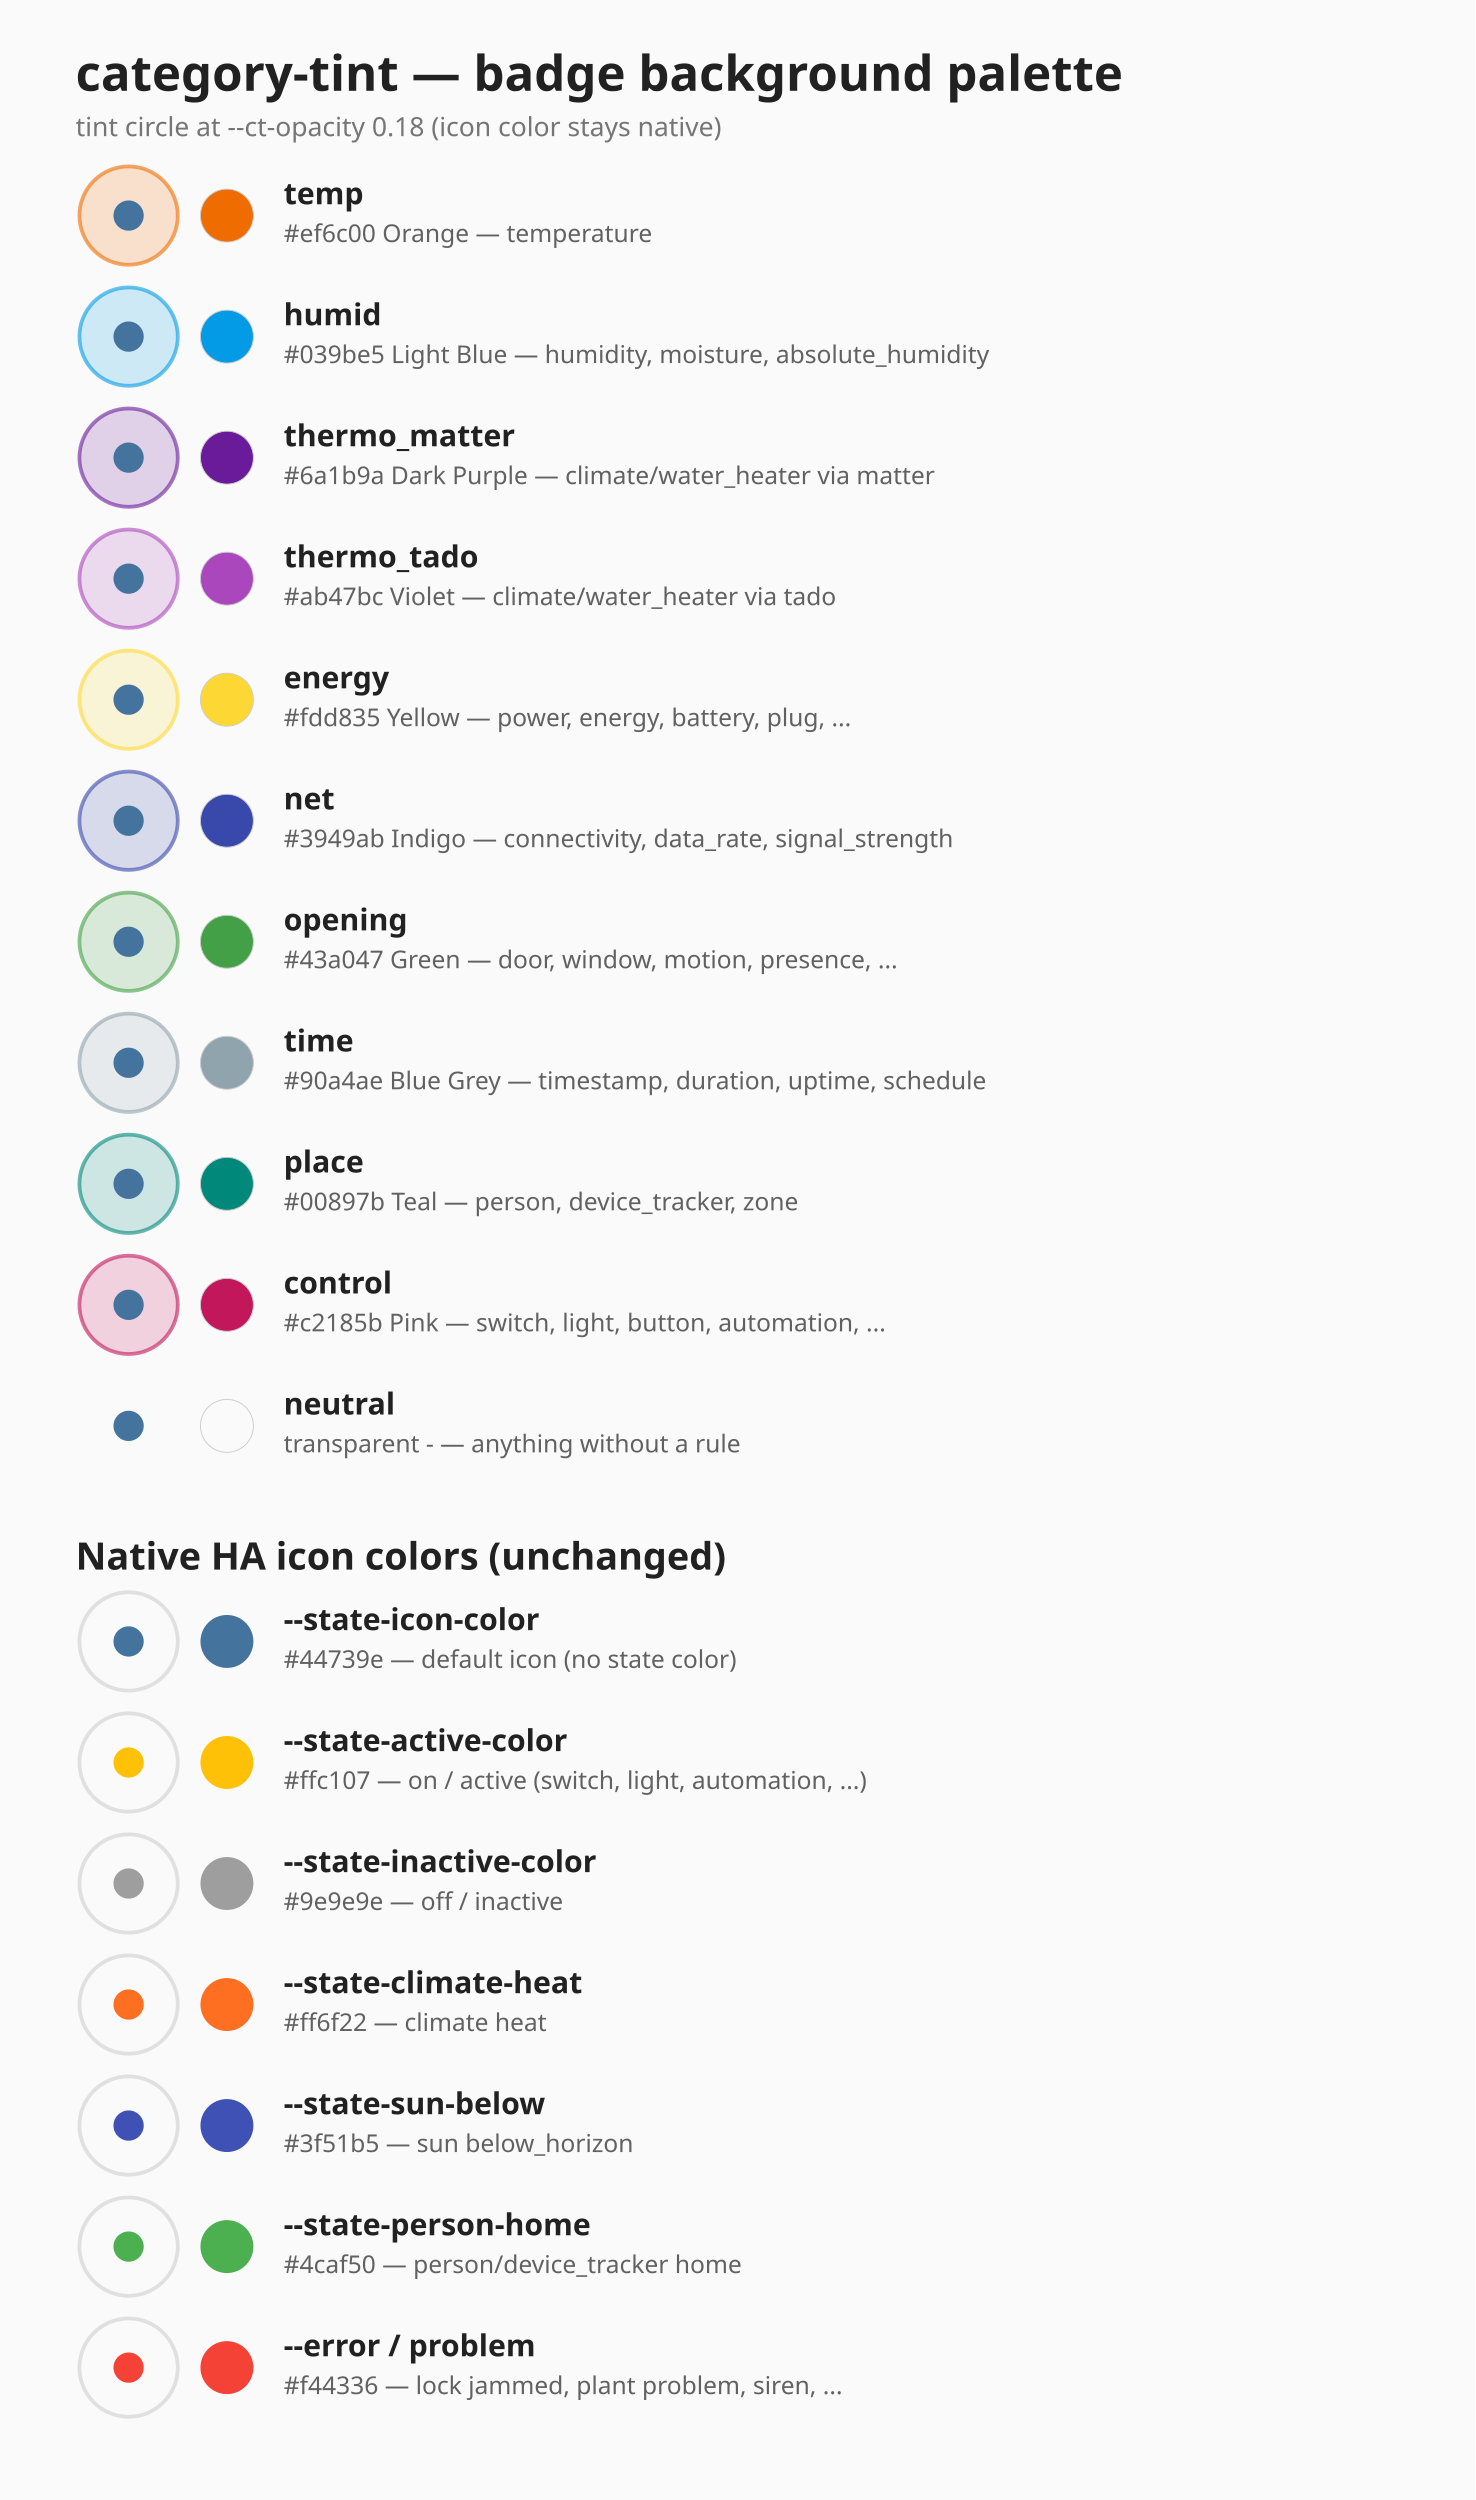
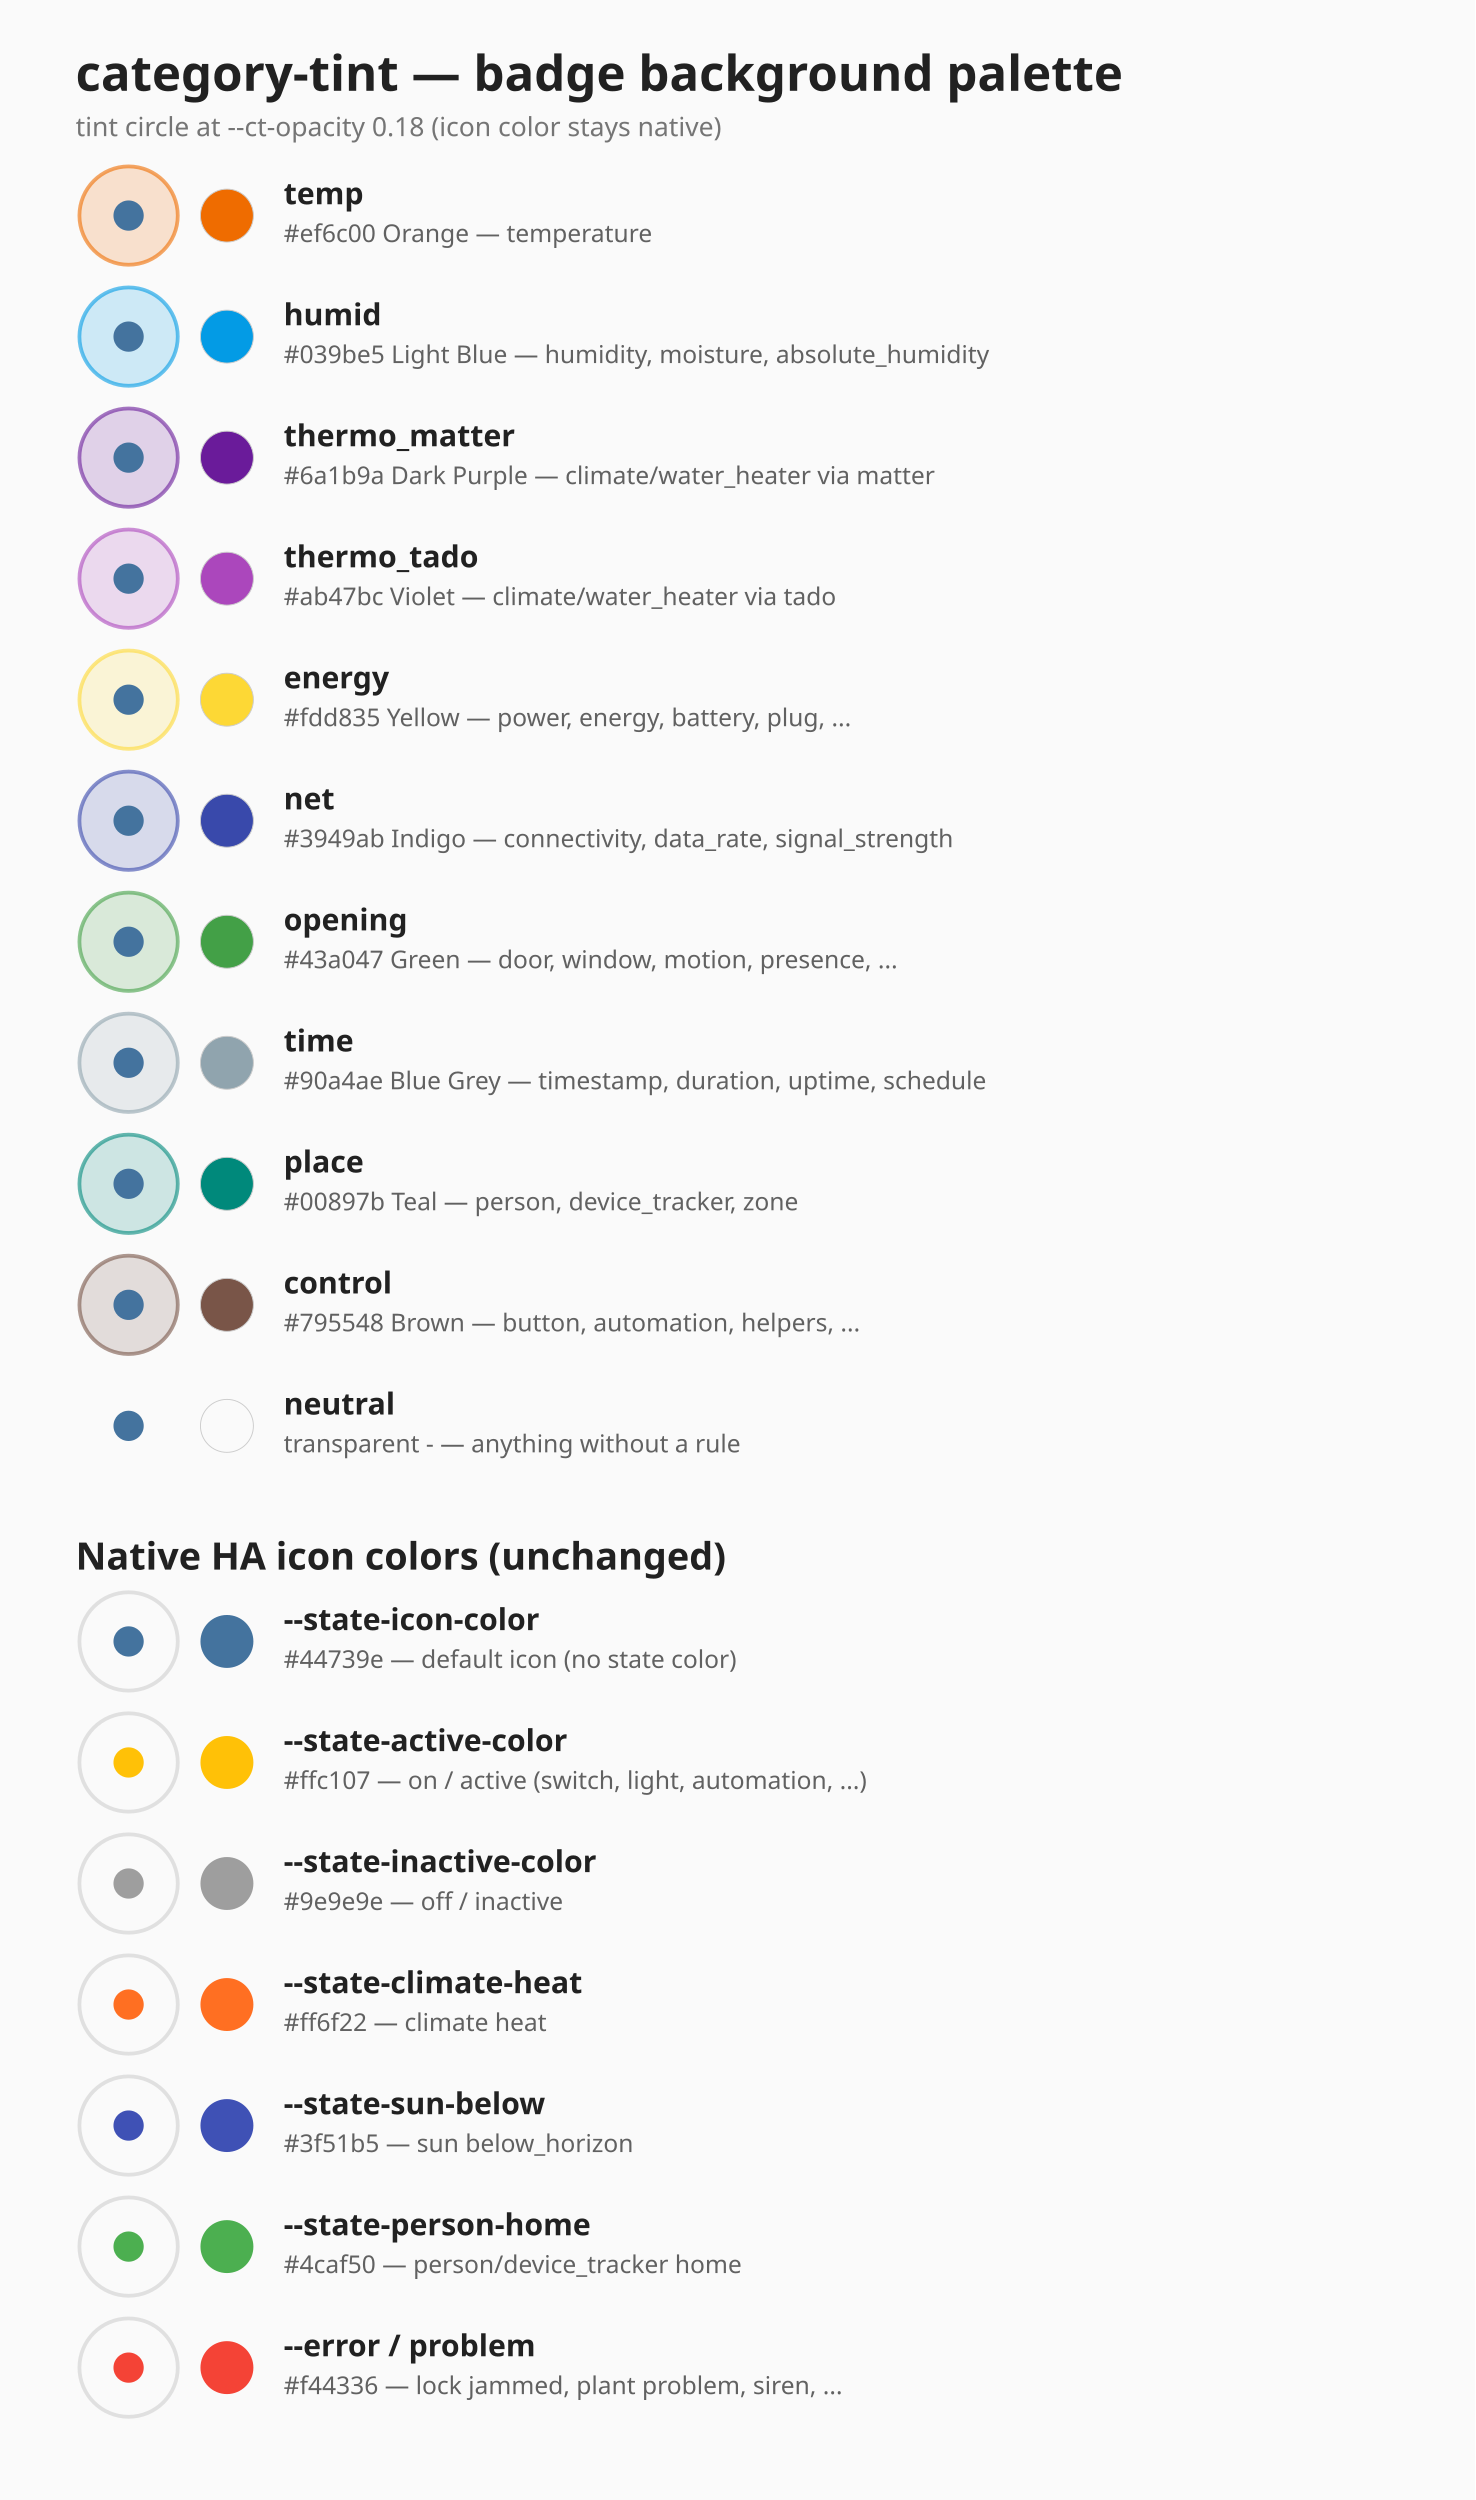
<svg xmlns="http://www.w3.org/2000/svg" width="780" height="1322" font-family="sans-serif">
  <rect width="780" height="1322" fill="#fafafa" />
  <text x="40" y="48" font-size="26" font-weight="bold" fill="#212121">category-tint — badge background palette</text>
  <text x="40" y="72" font-size="14" fill="#757575">tint circle at --ct-opacity 0.18 (icon color stays native)</text>
  <circle cx="68" cy="114" r="26" fill="#ef6c00" fill-opacity="0.18" stroke="#ef6c00" stroke-opacity="0.6" stroke-width="2" />
  <circle cx="68" cy="114" r="8" fill="#44739e" />
  <circle cx="120" cy="114" r="14" fill="#ef6c00" stroke="#ccc" stroke-width="0.5" />
  <text x="150" y="108" font-size="16" font-weight="bold" fill="#212121">temp</text>
  <text x="150" y="128" font-size="13" fill="#616161">#ef6c00 Orange — temperature</text>
  <circle cx="68" cy="178" r="26" fill="#039be5" fill-opacity="0.18" stroke="#039be5" stroke-opacity="0.6" stroke-width="2" />
  <circle cx="68" cy="178" r="8" fill="#44739e" />
  <circle cx="120" cy="178" r="14" fill="#039be5" stroke="#ccc" stroke-width="0.5" />
  <text x="150" y="172" font-size="16" font-weight="bold" fill="#212121">humid</text>
  <text x="150" y="192" font-size="13" fill="#616161">#039be5 Light Blue — humidity, moisture, absolute_humidity</text>
  <circle cx="68" cy="242" r="26" fill="#6a1b9a" fill-opacity="0.18" stroke="#6a1b9a" stroke-opacity="0.6" stroke-width="2" />
  <circle cx="68" cy="242" r="8" fill="#44739e" />
  <circle cx="120" cy="242" r="14" fill="#6a1b9a" stroke="#ccc" stroke-width="0.5" />
  <text x="150" y="236" font-size="16" font-weight="bold" fill="#212121">thermo_matter</text>
  <text x="150" y="256" font-size="13" fill="#616161">#6a1b9a Dark Purple — climate/water_heater via matter</text>
  <circle cx="68" cy="306" r="26" fill="#ab47bc" fill-opacity="0.18" stroke="#ab47bc" stroke-opacity="0.6" stroke-width="2" />
  <circle cx="68" cy="306" r="8" fill="#44739e" />
  <circle cx="120" cy="306" r="14" fill="#ab47bc" stroke="#ccc" stroke-width="0.5" />
  <text x="150" y="300" font-size="16" font-weight="bold" fill="#212121">thermo_tado</text>
  <text x="150" y="320" font-size="13" fill="#616161">#ab47bc Violet — climate/water_heater via tado</text>
  <circle cx="68" cy="370" r="26" fill="#fdd835" fill-opacity="0.18" stroke="#fdd835" stroke-opacity="0.6" stroke-width="2" />
  <circle cx="68" cy="370" r="8" fill="#44739e" />
  <circle cx="120" cy="370" r="14" fill="#fdd835" stroke="#ccc" stroke-width="0.5" />
  <text x="150" y="364" font-size="16" font-weight="bold" fill="#212121">energy</text>
  <text x="150" y="384" font-size="13" fill="#616161">#fdd835 Yellow — power, energy, battery, plug, ...</text>
  <circle cx="68" cy="434" r="26" fill="#3949ab" fill-opacity="0.18" stroke="#3949ab" stroke-opacity="0.6" stroke-width="2" />
  <circle cx="68" cy="434" r="8" fill="#44739e" />
  <circle cx="120" cy="434" r="14" fill="#3949ab" stroke="#ccc" stroke-width="0.5" />
  <text x="150" y="428" font-size="16" font-weight="bold" fill="#212121">net</text>
  <text x="150" y="448" font-size="13" fill="#616161">#3949ab Indigo — connectivity, data_rate, signal_strength</text>
  <circle cx="68" cy="498" r="26" fill="#43a047" fill-opacity="0.18" stroke="#43a047" stroke-opacity="0.6" stroke-width="2" />
  <circle cx="68" cy="498" r="8" fill="#44739e" />
  <circle cx="120" cy="498" r="14" fill="#43a047" stroke="#ccc" stroke-width="0.5" />
  <text x="150" y="492" font-size="16" font-weight="bold" fill="#212121">opening</text>
  <text x="150" y="512" font-size="13" fill="#616161">#43a047 Green — door, window, motion, presence, ...</text>
  <circle cx="68" cy="562" r="26" fill="#90a4ae" fill-opacity="0.18" stroke="#90a4ae" stroke-opacity="0.6" stroke-width="2" />
  <circle cx="68" cy="562" r="8" fill="#44739e" />
  <circle cx="120" cy="562" r="14" fill="#90a4ae" stroke="#ccc" stroke-width="0.5" />
  <text x="150" y="556" font-size="16" font-weight="bold" fill="#212121">time</text>
  <text x="150" y="576" font-size="13" fill="#616161">#90a4ae Blue Grey — timestamp, duration, uptime, schedule</text>
  <circle cx="68" cy="626" r="26" fill="#00897b" fill-opacity="0.18" stroke="#00897b" stroke-opacity="0.6" stroke-width="2" />
  <circle cx="68" cy="626" r="8" fill="#44739e" />
  <circle cx="120" cy="626" r="14" fill="#00897b" stroke="#ccc" stroke-width="0.5" />
  <text x="150" y="620" font-size="16" font-weight="bold" fill="#212121">place</text>
  <text x="150" y="640" font-size="13" fill="#616161">#00897b Teal — person, device_tracker, zone</text>
-   <circle cx="68" cy="690" r="26" fill="#c2185b" fill-opacity="0.18" stroke="#c2185b" stroke-opacity="0.6" stroke-width="2" />
+   <circle cx="68" cy="690" r="26" fill="#795548" fill-opacity="0.18" stroke="#795548" stroke-opacity="0.6" stroke-width="2" />
  <circle cx="68" cy="690" r="8" fill="#44739e" />
-   <circle cx="120" cy="690" r="14" fill="#c2185b" stroke="#ccc" stroke-width="0.5" />
+   <circle cx="120" cy="690" r="14" fill="#795548" stroke="#ccc" stroke-width="0.5" />
  <text x="150" y="684" font-size="16" font-weight="bold" fill="#212121">control</text>
-   <text x="150" y="704" font-size="13" fill="#616161">#c2185b Pink — switch, light, button, automation, ...</text>
+   <text x="150" y="704" font-size="13" fill="#616161">#795548 Brown — button, automation, helpers, ...</text>
  <circle cx="68" cy="754" r="26" fill="none" fill-opacity="0.18" stroke="none" stroke-opacity="0.6" stroke-width="2" />
  <circle cx="68" cy="754" r="8" fill="#44739e" />
  <circle cx="120" cy="754" r="14" fill="none" stroke="#ccc" stroke-width="0.5" />
  <text x="150" y="748" font-size="16" font-weight="bold" fill="#212121">neutral</text>
  <text x="150" y="768" font-size="13" fill="#616161">transparent - — anything without a rule</text>
  <text x="40" y="830" font-size="20" font-weight="bold" fill="#212121">Native HA icon colors (unchanged)</text>
  <circle cx="68" cy="868" r="26" fill="none" stroke="#e0e0e0" stroke-width="2" />
  <circle cx="68" cy="868" r="8" fill="#44739e" />
  <circle cx="120" cy="868" r="14" fill="#44739e" />
  <text x="150" y="862" font-size="16" font-weight="bold" fill="#212121">--state-icon-color</text>
  <text x="150" y="882" font-size="13" fill="#616161">#44739e — default icon (no state color)</text>
  <circle cx="68" cy="932" r="26" fill="none" stroke="#e0e0e0" stroke-width="2" />
  <circle cx="68" cy="932" r="8" fill="#ffc107" />
  <circle cx="120" cy="932" r="14" fill="#ffc107" />
  <text x="150" y="926" font-size="16" font-weight="bold" fill="#212121">--state-active-color</text>
  <text x="150" y="946" font-size="13" fill="#616161">#ffc107 — on / active (switch, light, automation, ...)</text>
  <circle cx="68" cy="996" r="26" fill="none" stroke="#e0e0e0" stroke-width="2" />
  <circle cx="68" cy="996" r="8" fill="#9e9e9e" />
  <circle cx="120" cy="996" r="14" fill="#9e9e9e" />
  <text x="150" y="990" font-size="16" font-weight="bold" fill="#212121">--state-inactive-color</text>
  <text x="150" y="1010" font-size="13" fill="#616161">#9e9e9e — off / inactive</text>
  <circle cx="68" cy="1060" r="26" fill="none" stroke="#e0e0e0" stroke-width="2" />
  <circle cx="68" cy="1060" r="8" fill="#ff6f22" />
  <circle cx="120" cy="1060" r="14" fill="#ff6f22" />
  <text x="150" y="1054" font-size="16" font-weight="bold" fill="#212121">--state-climate-heat</text>
  <text x="150" y="1074" font-size="13" fill="#616161">#ff6f22 — climate heat</text>
  <circle cx="68" cy="1124" r="26" fill="none" stroke="#e0e0e0" stroke-width="2" />
  <circle cx="68" cy="1124" r="8" fill="#3f51b5" />
  <circle cx="120" cy="1124" r="14" fill="#3f51b5" />
  <text x="150" y="1118" font-size="16" font-weight="bold" fill="#212121">--state-sun-below</text>
  <text x="150" y="1138" font-size="13" fill="#616161">#3f51b5 — sun below_horizon</text>
  <circle cx="68" cy="1188" r="26" fill="none" stroke="#e0e0e0" stroke-width="2" />
  <circle cx="68" cy="1188" r="8" fill="#4caf50" />
  <circle cx="120" cy="1188" r="14" fill="#4caf50" />
  <text x="150" y="1182" font-size="16" font-weight="bold" fill="#212121">--state-person-home</text>
  <text x="150" y="1202" font-size="13" fill="#616161">#4caf50 — person/device_tracker home</text>
  <circle cx="68" cy="1252" r="26" fill="none" stroke="#e0e0e0" stroke-width="2" />
  <circle cx="68" cy="1252" r="8" fill="#f44336" />
  <circle cx="120" cy="1252" r="14" fill="#f44336" />
  <text x="150" y="1246" font-size="16" font-weight="bold" fill="#212121">--error / problem</text>
  <text x="150" y="1266" font-size="13" fill="#616161">#f44336 — lock jammed, plant problem, siren, ...</text>
</svg>
